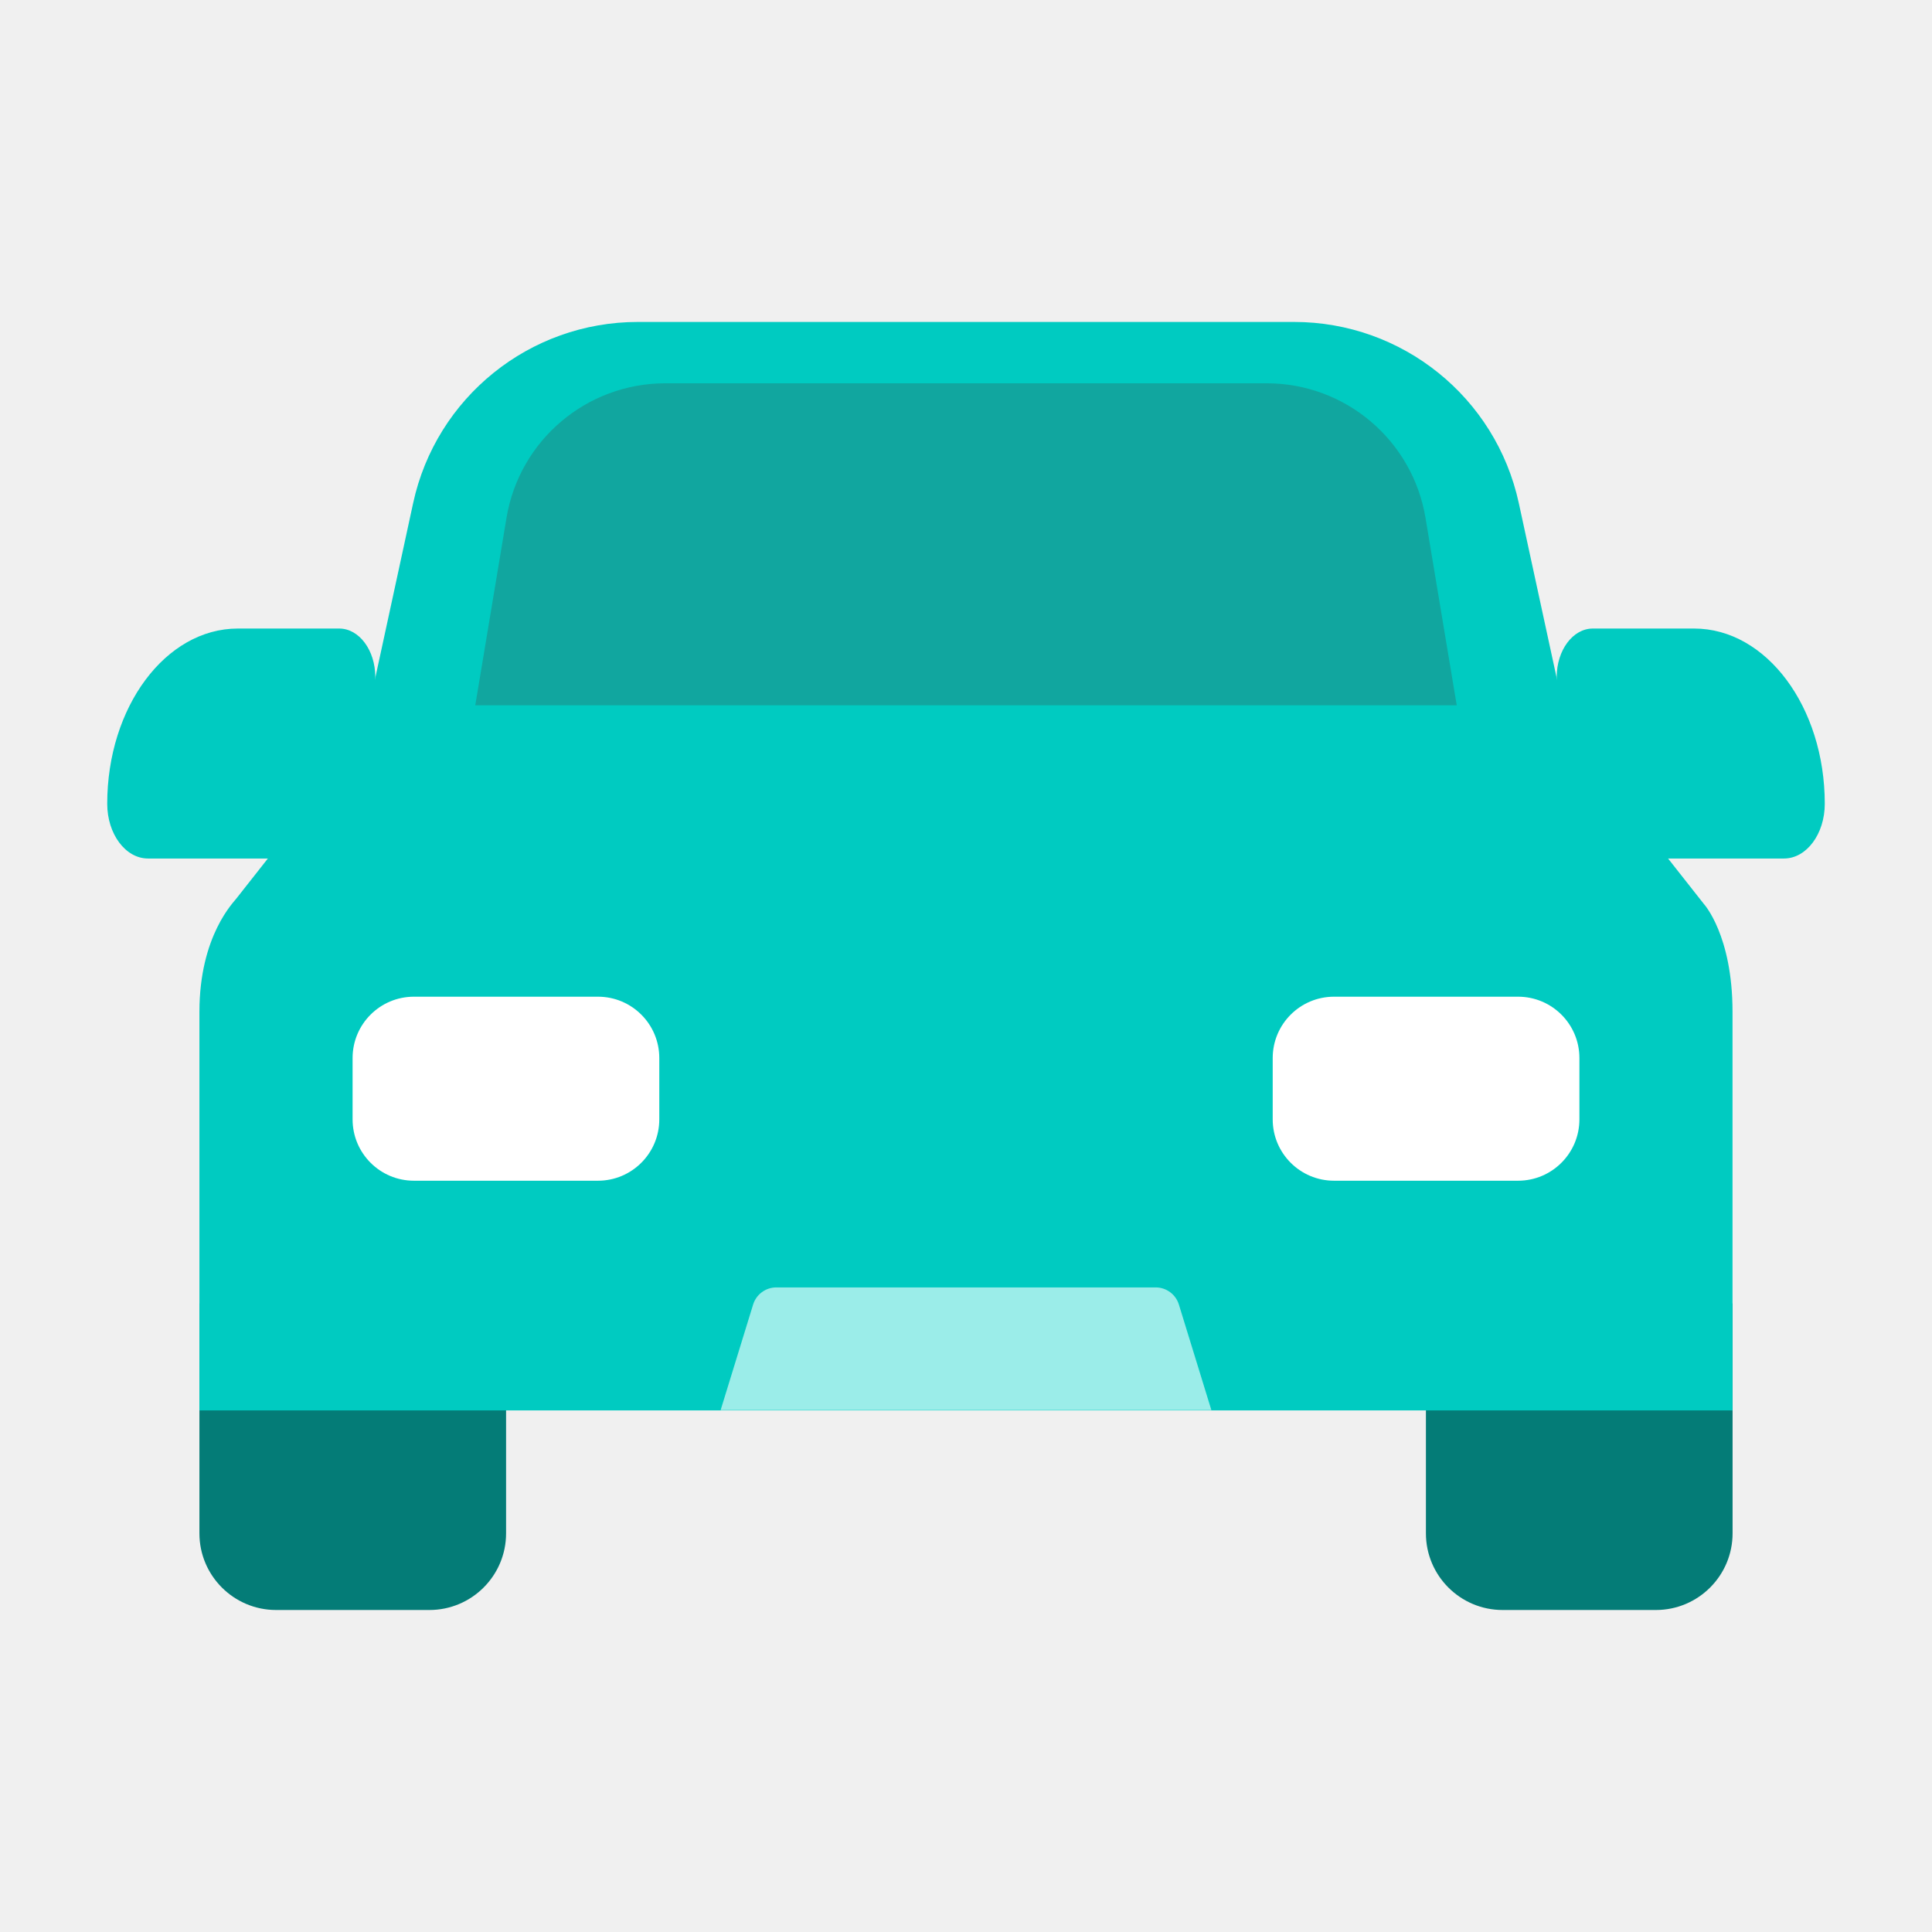
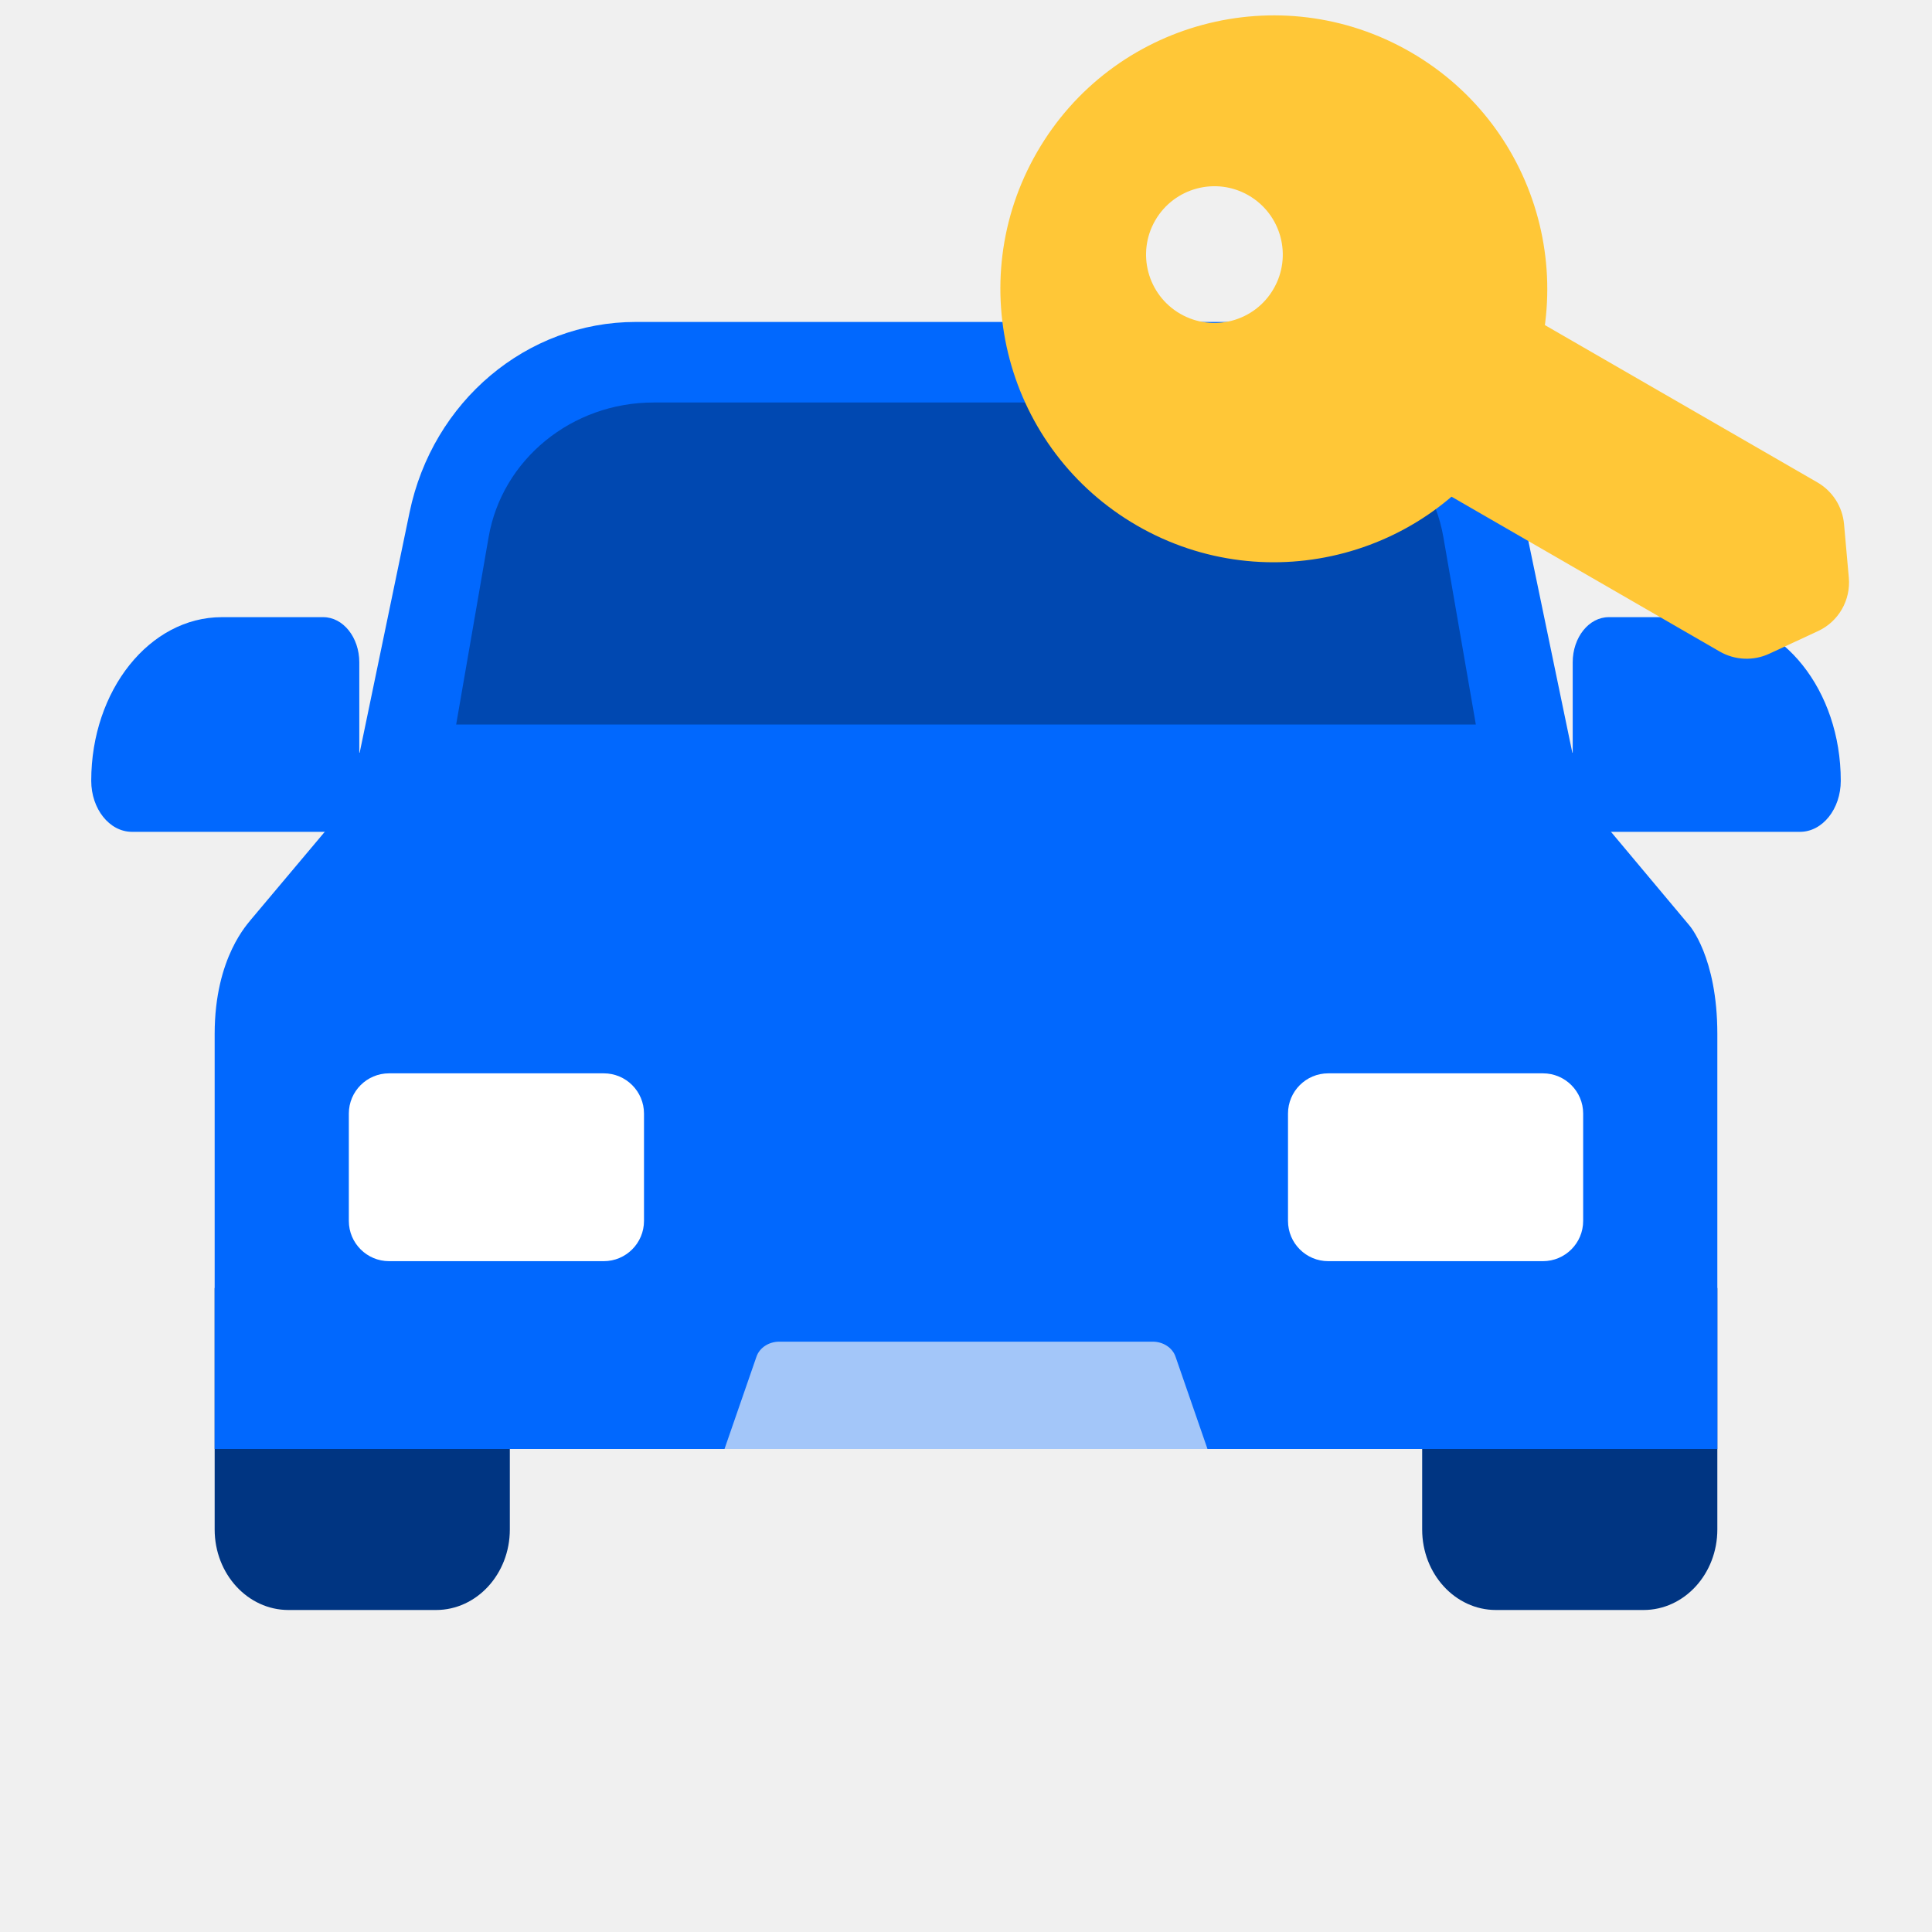
<svg xmlns="http://www.w3.org/2000/svg" width="36" height="36" viewBox="0 0 36 36" fill="none">
-   <path d="M3.716 24.287H9.43V28.572C9.43 29.36 8.79 30 8.001 30H5.145C4.356 30 3.716 29.36 3.716 28.572V24.287Z" fill="#047C77" />
-   <path d="M26.57 24.287H32.284V28.572C32.284 29.36 31.644 30 30.855 30H27.999C27.21 30 26.57 29.36 26.57 28.572V24.287Z" fill="#047C77" />
-   <path fill-rule="evenodd" clip-rule="evenodd" d="M4.408 16.738L6.581 13.978C7.34 11.794 9.489 7.427 12.015 7.427H12.089H15.247H20.826H24.058H24.351C25.086 7.427 25.73 7.788 26.094 8.332C27.692 9.73 28.949 12.414 29.492 13.978L31.749 16.844C31.749 16.844 32.283 17.425 32.283 18.854V25.729C32.283 26.034 32.283 26.281 32.283 26.281H3.716C3.716 26.281 3.716 26.034 3.716 25.729V18.854C3.716 17.425 4.366 16.801 4.408 16.738Z" fill="#00CBC1" />
-   <path d="M14.033 24.309C14.091 24.119 14.267 23.989 14.466 23.989H21.535C21.733 23.989 21.909 24.119 21.967 24.309L22.572 26.275H13.428L14.033 24.309Z" fill="#9BEDE9" />
-   <path d="M6.57 19.715C6.57 19.083 7.082 18.572 7.713 18.572H11.142C11.773 18.572 12.285 19.083 12.285 19.715V20.858C12.285 21.489 11.773 22.001 11.142 22.001H7.713C7.082 22.001 6.57 21.489 6.57 20.858V19.715Z" fill="white" />
-   <path d="M23.715 19.715C23.715 19.083 24.227 18.572 24.858 18.572H28.287C28.918 18.572 29.43 19.083 29.43 19.715V20.858C29.43 21.489 28.918 22.001 28.287 22.001H24.858C24.227 22.001 23.715 21.489 23.715 20.858V19.715Z" fill="white" />
-   <path d="M7.698 9.376C8.125 7.405 9.869 5.999 11.886 5.999H24.113C26.13 5.999 27.874 7.405 28.301 9.376L29.426 14.569H6.573L7.698 9.376Z" fill="#00CBC1" />
-   <path d="M9.438 9.648C9.679 8.202 10.931 7.142 12.398 7.142H23.602C25.069 7.142 26.32 8.202 26.562 9.648L27.144 13.142H8.856L9.438 9.648Z" fill="#11A69F" />
-   <path fill-rule="evenodd" clip-rule="evenodd" d="M4.431 11.712C3.087 11.712 1.998 13.174 1.998 14.977C1.998 15.54 2.338 15.997 2.758 15.997H5.649H6.993H8.002V14.418H6.993V12.614C6.993 12.116 6.692 11.712 6.321 11.712H4.431Z" fill="#00CBC1" />
-   <path fill-rule="evenodd" clip-rule="evenodd" d="M31.569 11.712C32.913 11.712 34.002 13.174 34.002 14.977C34.002 15.54 33.662 15.997 33.242 15.997H30.351H29.007H27.999V14.418H29.007V12.614C29.007 12.116 29.308 11.712 29.679 11.712H31.569Z" fill="#00CBC1" />
+   <g clip-path="url(#clip0_4608_41991)">
+     <path d="M4 24H9.5V28.5C9.5 29.328 8.884 30 8.125 30H5.375C4.616 30 4 29.328 4 28.5V24Z" fill="#003582" />
+     <path d="M26.5 24H32V28.5C32 29.328 31.384 30 30.625 30H27.875C27.116 30 26.5 29.328 26.5 28.5V24Z" fill="#003582" />
+     <path fill-rule="evenodd" clip-rule="evenodd" d="M4.678 17.133L6.807 14.601C7.551 12.401 9.658 8 12.134 8H12.207H15.302H20.77H23.938H24.225C24.945 8 25.577 8.364 25.933 8.912C27.5 10.32 28.732 13.025 29.265 14.601L31.476 17.24C31.476 17.24 32 17.826 32 19.265V26.444C32 26.751 32 27 32 27H4C4 27 4 26.751 4 26.444V19.265C4 17.826 4.636 17.196 4.678 17.133Z" fill="#0168FE" />
+     <path d="M14.096 25.279C14.153 25.113 14.326 25 14.521 25H21.479C21.674 25 21.847 25.113 21.904 25.279L22.5 27H13.5L14.096 25.279Z" fill="#A3C6F9" />
+     <path d="M7.632 9.546C8.062 7.476 9.817 5.999 11.847 5.999H24.153C26.183 5.999 27.938 7.476 28.368 9.546L29.5 14.998H6.5L7.632 9.546Z" fill="#0168FE" />
+     <path d="M9.105 10.007C9.356 8.56 10.656 7.5 12.179 7.5H23.821C25.344 7.5 26.644 8.56 26.895 10.007L27.5 13.5H8.5L9.105 10.007Z" fill="#0048B1" />
+     <path fill-rule="evenodd" clip-rule="evenodd" d="M4.133 11.5C2.789 11.5 1.7 12.864 1.7 14.548C1.7 15.074 2.04 15.5 2.46 15.5H5.351H6.695H7.703V14.026H6.695V12.342C6.695 11.877 6.394 11.5 6.023 11.5H4.133Z" fill="#0168FE" />
+     <path fill-rule="evenodd" clip-rule="evenodd" d="M31.867 11.5C33.211 11.5 34.3 12.864 34.3 14.548C34.3 15.074 33.96 15.5 33.54 15.5H30.649H29.305H28.297V14.026H29.305V12.342C29.305 11.877 29.606 11.5 29.977 11.5H31.867Z" fill="#0168FE" />
+     <path d="M6.5 20.75C6.5 20.336 6.836 20 7.25 20H11.25C11.664 20 12 20.336 12 20.75V22.75C12 23.164 11.664 23.5 11.25 23.5H7.25C6.836 23.5 6.5 23.164 6.5 22.75V20.75Z" fill="white" />
+     <path d="M24 20.75C24 20.336 24.336 20 24.75 20H28.75C29.164 20 29.5 20.336 29.5 20.75V22.75C29.5 23.164 29.164 23.5 28.75 23.5H24.75C24.336 23.5 24 23.164 24 22.75V20.75Z" fill="white" />
+     <path d="M23.755 7.354C23.276 7.078 23.113 6.466 23.389 5.988L24.208 4.569C24.484 4.09 25.096 3.926 25.574 4.203L33.865 8.989C34.147 9.152 34.332 9.442 34.361 9.766L34.45 10.764C34.488 11.184 34.258 11.583 33.875 11.76L32.966 12.182C32.671 12.319 32.327 12.303 32.045 12.141L23.755 7.354Z" fill="#FFC737" />
+     <path fill-rule="evenodd" clip-rule="evenodd" d="M28.148 7.929C29.555 5.492 28.72 2.376 26.283 0.97C23.846 -0.437 20.73 0.398 19.324 2.834C17.917 5.271 18.752 8.387 21.188 9.794C23.625 11.2 26.741 10.366 28.148 7.929ZM23.732 5.381C24.084 4.771 23.875 3.993 23.266 3.641C22.657 3.289 21.878 3.498 21.526 4.107C21.174 4.716 21.383 5.495 21.992 5.847C22.602 6.199 23.381 5.99 23.732 5.381Z" fill="#FFC737" />
+   </g>
+   <defs>
+     <clipPath id="clip0_4608_41991">
+       <rect width="36" height="36" fill="white" />
+     </clipPath>
+   </defs>
</svg>
